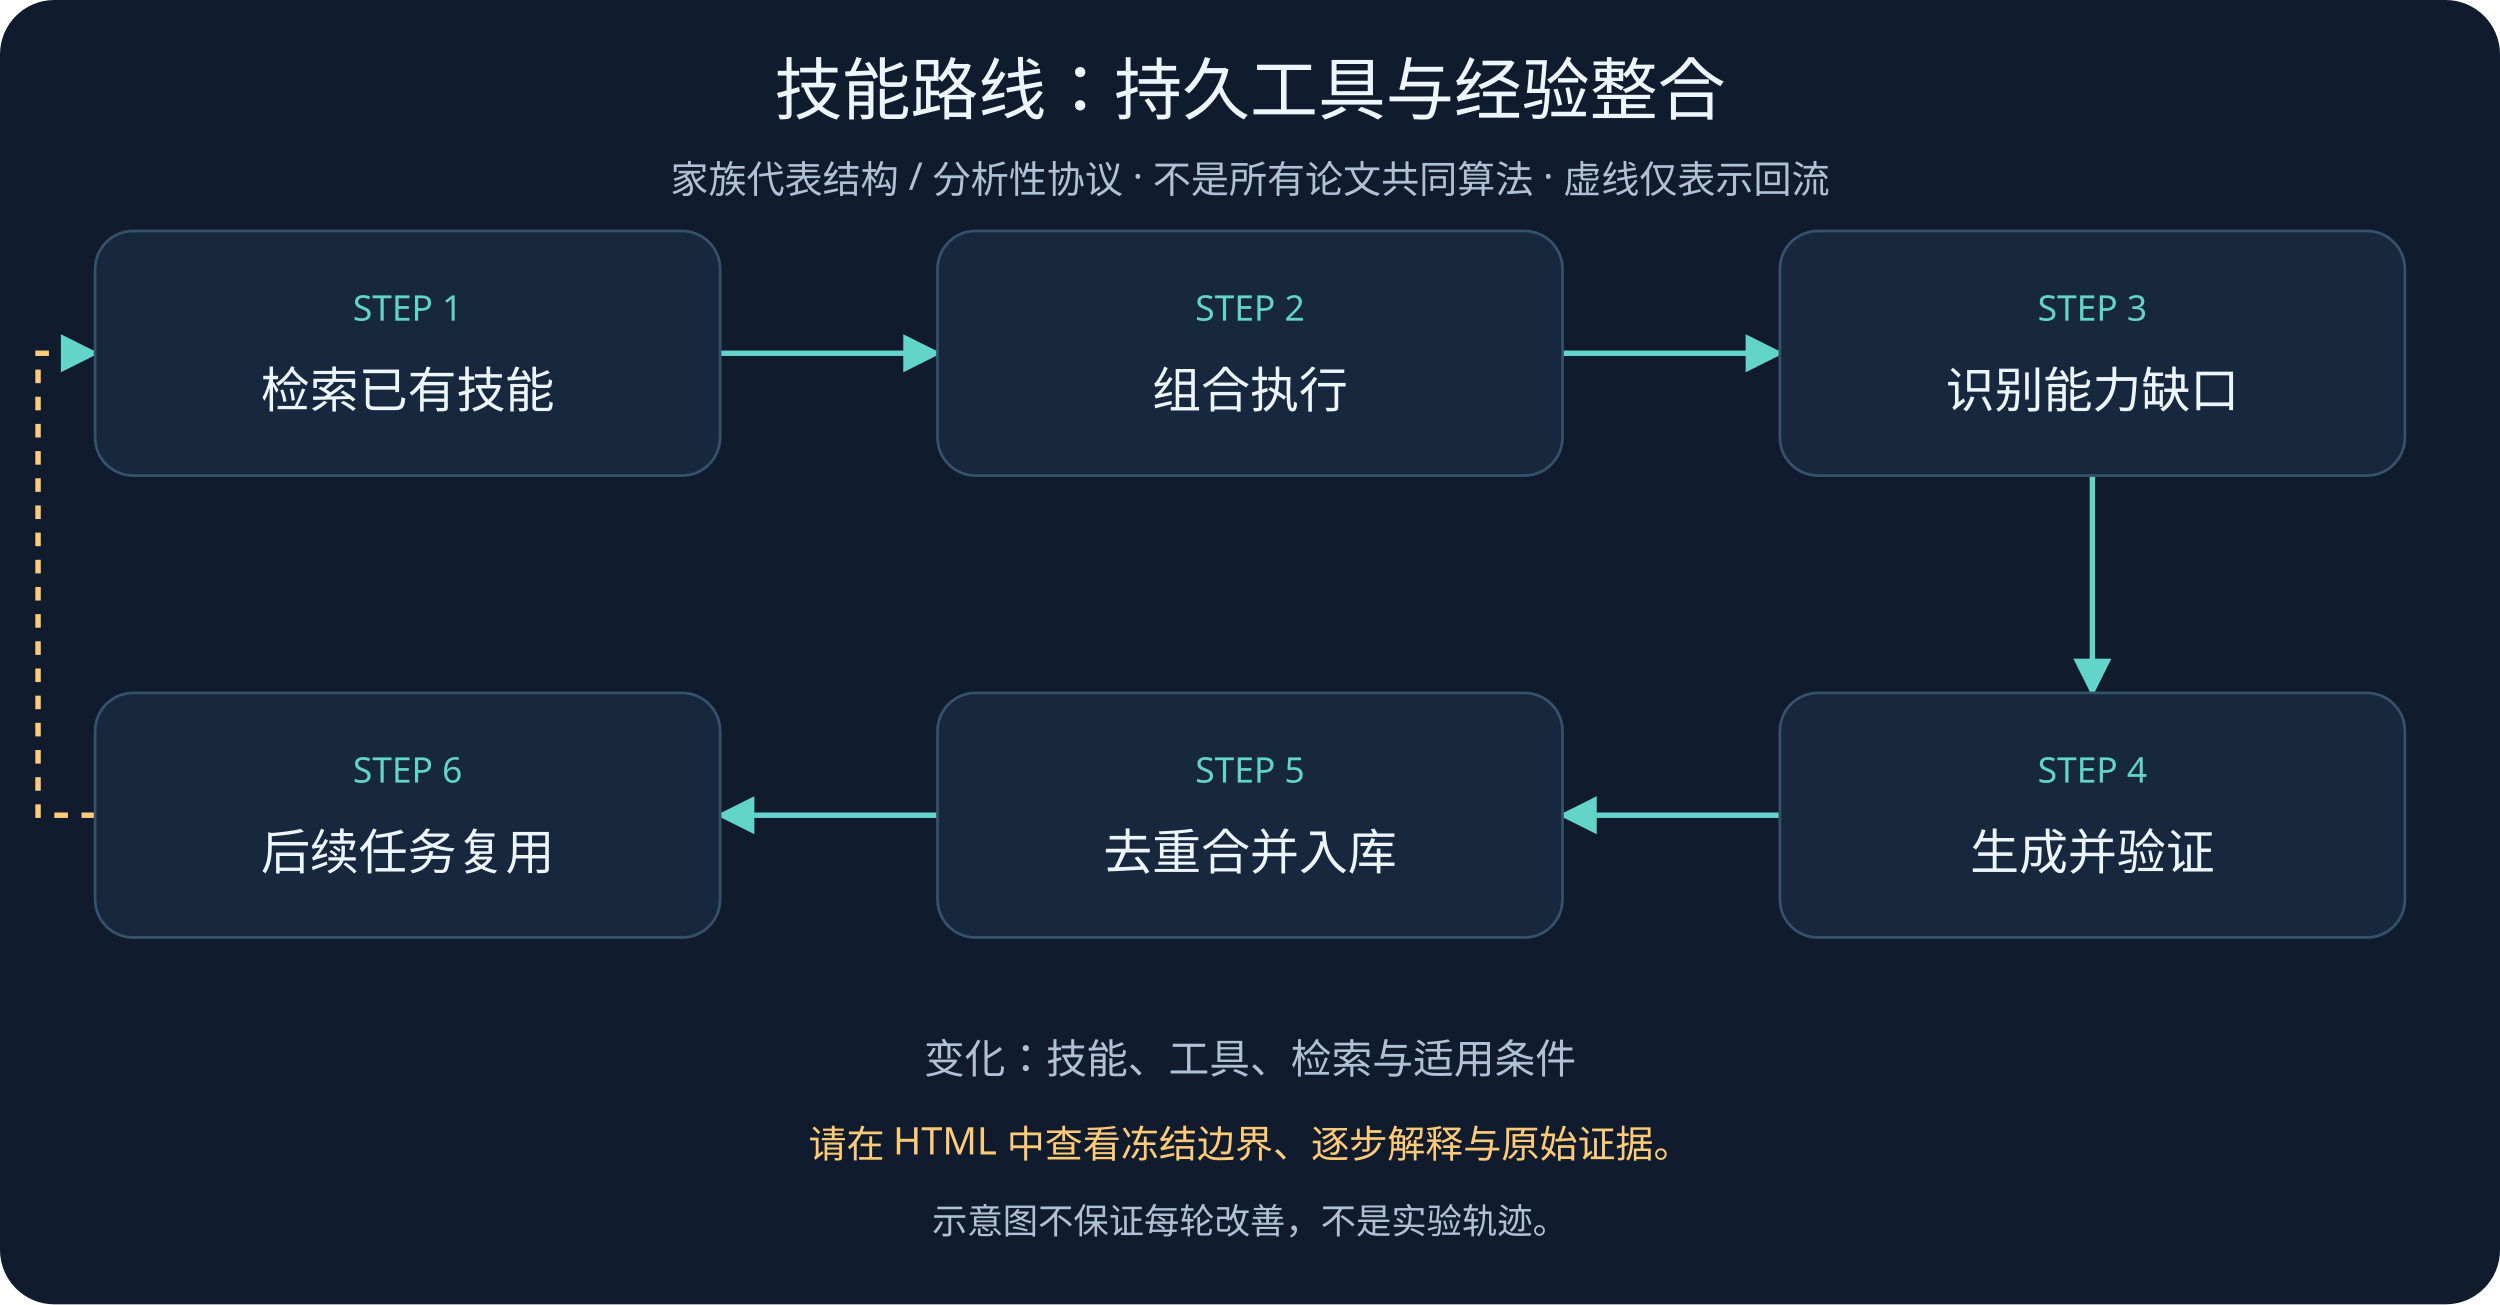
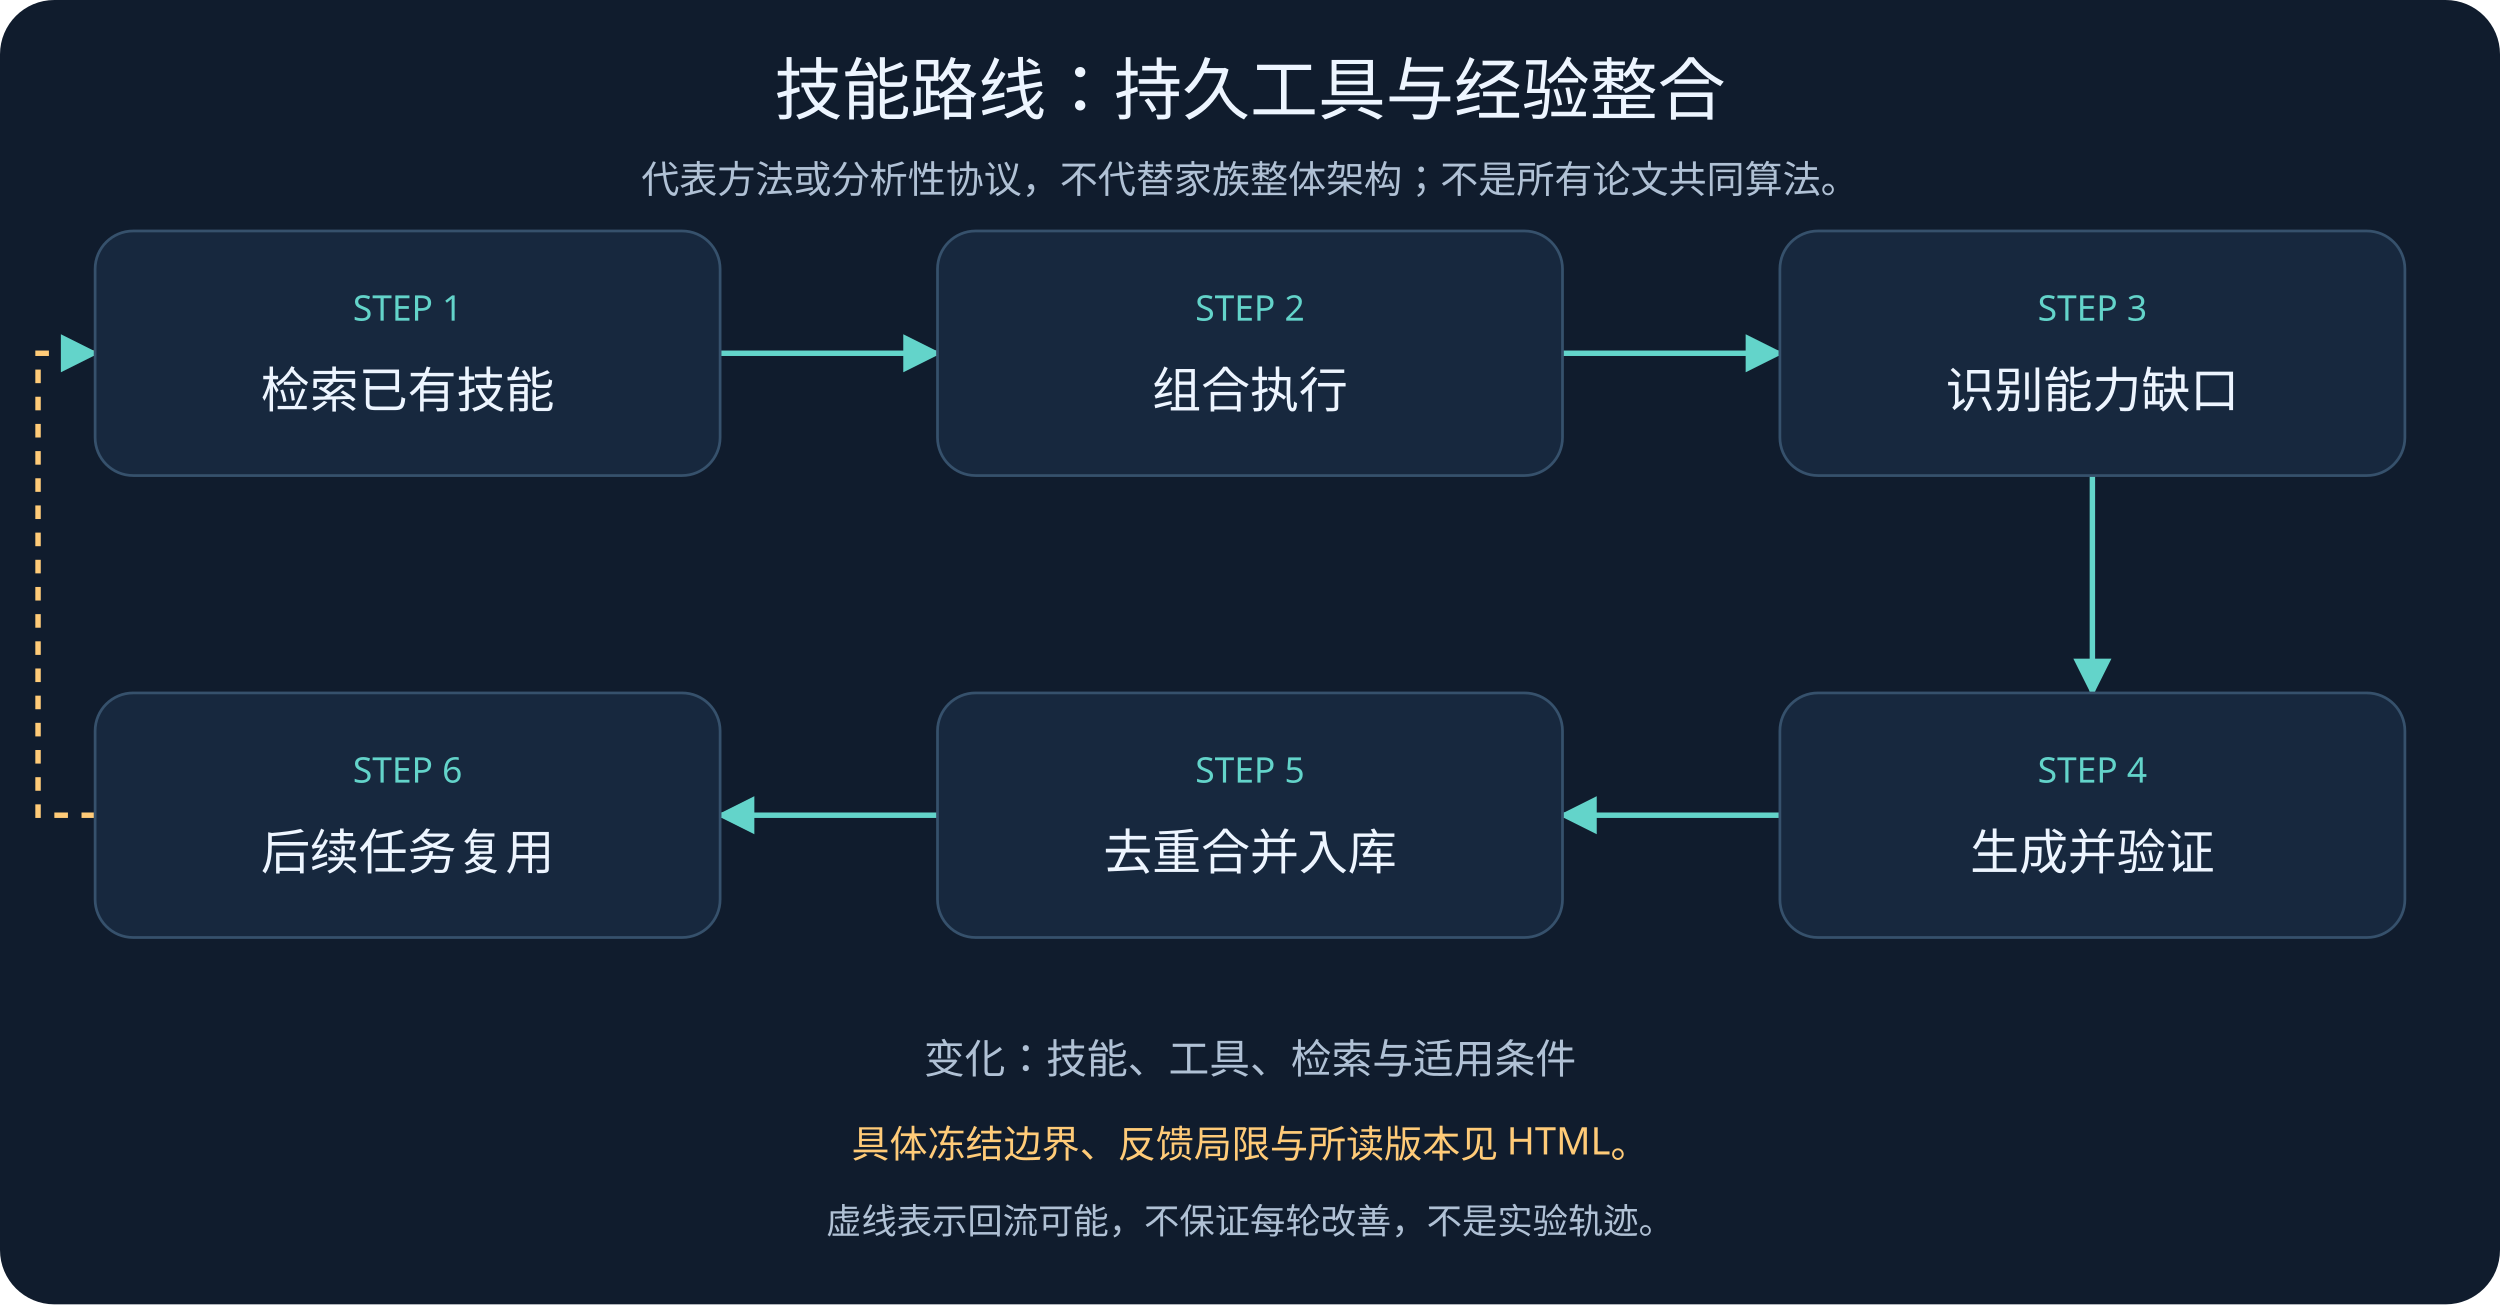
- <svg xmlns="http://www.w3.org/2000/svg" viewBox="0 0 920 480" role="img" aria-labelledby="title desc">
+ <svg xmlns="http://www.w3.org/2000/svg" viewBox="0 0 920 480" role="img" aria-labelledby="flow-title-c">
  <rect width="920" height="480" rx="20" fill="#101c2d" />
  <defs>
-     <marker id="arrow" viewBox="0 0 10 10" refX="9" refY="5" markerWidth="7" markerHeight="7" orient="auto-start-reverse">
-       <path d="M0 0 L10 5 L0 10z" fill="#63d4ca" />
+     <marker id="flow-arrow-c" viewBox="0 0 10 10" refX="9" refY="5" markerWidth="7" markerHeight="7" orient="auto-start-reverse">
+       <path d="M0 0L10 5L0 10z" fill="#63d4ca" />
    </marker>
  </defs>
  <text x="460" y="42" text-anchor="middle" fill="#edf5ff" font-family="system-ui,sans-serif" font-size="25">技能路线：持久工具与经验整合</text>
-   <text x="460" y="71" text-anchor="middle" fill="#b0c1d5" font-family="system-ui,sans-serif" font-size="14">家族代表结构 / 分析性协议 · 不是所有论文共同算法 · 虚线仅表示回流</text>
-   <path d="M265 130 H345" fill="none" stroke="#63d4ca" stroke-width="2" marker-end="url(#arrow)" />
-   <path d="M575 130 H655" fill="none" stroke="#63d4ca" stroke-width="2" marker-end="url(#arrow)" />
-   <path d="M770 175 V255" fill="none" stroke="#63d4ca" stroke-width="2" marker-end="url(#arrow)" />
-   <path d="M655 300 H575" fill="none" stroke="#63d4ca" stroke-width="2" marker-end="url(#arrow)" />
-   <path d="M345 300 H265" fill="none" stroke="#63d4ca" stroke-width="2" marker-end="url(#arrow)" />
-   <path d="M35 300 H14 V130 H35" fill="none" stroke="#ffcb78" stroke-width="2" stroke-dasharray="5 5" marker-end="url(#arrow)" />
-   <rect x="35" y="85" width="230" height="90" rx="14" fill="#17283e" stroke="#36516c" />
-   <text x="150" y="118" text-anchor="middle" fill="#63d4ca" font-family="system-ui,sans-serif" font-size="13">STEP 1</text>
-   <text x="150" y="150" text-anchor="middle" fill="#edf5ff" font-family="system-ui,sans-serif" font-size="18">检索已有技能</text>
-   <rect x="345" y="85" width="230" height="90" rx="14" fill="#17283e" stroke="#36516c" />
-   <text x="460" y="118" text-anchor="middle" fill="#63d4ca" font-family="system-ui,sans-serif" font-size="13">STEP 2</text>
-   <text x="460" y="150" text-anchor="middle" fill="#edf5ff" font-family="system-ui,sans-serif" font-size="18">组合执行</text>
-   <rect x="655" y="85" width="230" height="90" rx="14" fill="#17283e" stroke="#36516c" />
-   <text x="770" y="118" text-anchor="middle" fill="#63d4ca" font-family="system-ui,sans-serif" font-size="13">STEP 3</text>
-   <text x="770" y="150" text-anchor="middle" fill="#edf5ff" font-family="system-ui,sans-serif" font-size="18">识别能力缺口</text>
-   <rect x="655" y="255" width="230" height="90" rx="14" fill="#17283e" stroke="#36516c" />
-   <text x="770" y="288" text-anchor="middle" fill="#63d4ca" font-family="system-ui,sans-serif" font-size="13">STEP 4</text>
-   <text x="770" y="320" text-anchor="middle" fill="#edf5ff" font-family="system-ui,sans-serif" font-size="18">生成并验证</text>
-   <rect x="345" y="255" width="230" height="90" rx="14" fill="#17283e" stroke="#36516c" />
-   <text x="460" y="288" text-anchor="middle" fill="#63d4ca" font-family="system-ui,sans-serif" font-size="13">STEP 5</text>
-   <text x="460" y="320" text-anchor="middle" fill="#edf5ff" font-family="system-ui,sans-serif" font-size="18">去重合并入库</text>
-   <rect x="35" y="255" width="230" height="90" rx="14" fill="#17283e" stroke="#36516c" />
-   <text x="150" y="288" text-anchor="middle" fill="#63d4ca" font-family="system-ui,sans-serif" font-size="13">STEP 6</text>
-   <text x="150" y="320" text-anchor="middle" fill="#edf5ff" font-family="system-ui,sans-serif" font-size="18">后续任务复用</text>
+   <text x="460" y="71" text-anchor="middle" fill="#b0c1d5" font-family="system-ui,sans-serif" font-size="14">代表方法或分析性协议，不代替家族整体架构；不是所有论文共同算法。</text>
+   <path d="M265 130H345" fill="none" stroke="#63d4ca" stroke-width="2" marker-end="url(#flow-arrow-c)" />
+   <path d="M575 130H655" fill="none" stroke="#63d4ca" stroke-width="2" marker-end="url(#flow-arrow-c)" />
+   <path d="M770 175V255" fill="none" stroke="#63d4ca" stroke-width="2" marker-end="url(#flow-arrow-c)" />
+   <path d="M655 300H575" fill="none" stroke="#63d4ca" stroke-width="2" marker-end="url(#flow-arrow-c)" />
+   <path d="M345 300H265" fill="none" stroke="#63d4ca" stroke-width="2" marker-end="url(#flow-arrow-c)" />
+   <path d="M35 300H14V130H35" fill="none" stroke="#ffcb78" stroke-width="2" stroke-dasharray="5 5" marker-end="url(#flow-arrow-c)" />
+   <g data-step="0">
+     <rect x="35" y="85" width="230" height="90" rx="14" fill="#17283e" stroke="#36516c" />
+     <text x="150" y="118" text-anchor="middle" fill="#63d4ca" font-family="system-ui,sans-serif" font-size="13">STEP 1</text>
+     <text x="150" y="150" text-anchor="middle" fill="#edf5ff" font-family="system-ui,sans-serif" font-size="18">检索已有技能</text>
+   </g>
+   <g data-step="1">
+     <rect x="345" y="85" width="230" height="90" rx="14" fill="#17283e" stroke="#36516c" />
+     <text x="460" y="118" text-anchor="middle" fill="#63d4ca" font-family="system-ui,sans-serif" font-size="13">STEP 2</text>
+     <text x="460" y="150" text-anchor="middle" fill="#edf5ff" font-family="system-ui,sans-serif" font-size="18">组合执行</text>
+   </g>
+   <g data-step="2">
+     <rect x="655" y="85" width="230" height="90" rx="14" fill="#17283e" stroke="#36516c" />
+     <text x="770" y="118" text-anchor="middle" fill="#63d4ca" font-family="system-ui,sans-serif" font-size="13">STEP 3</text>
+     <text x="770" y="150" text-anchor="middle" fill="#edf5ff" font-family="system-ui,sans-serif" font-size="18">识别能力缺口</text>
+   </g>
+   <g data-step="3">
+     <rect x="655" y="255" width="230" height="90" rx="14" fill="#17283e" stroke="#36516c" />
+     <text x="770" y="288" text-anchor="middle" fill="#63d4ca" font-family="system-ui,sans-serif" font-size="13">STEP 4</text>
+     <text x="770" y="320" text-anchor="middle" fill="#edf5ff" font-family="system-ui,sans-serif" font-size="18">生成并验证</text>
+   </g>
+   <g data-step="4">
+     <rect x="345" y="255" width="230" height="90" rx="14" fill="#17283e" stroke="#36516c" />
+     <text x="460" y="288" text-anchor="middle" fill="#63d4ca" font-family="system-ui,sans-serif" font-size="13">STEP 5</text>
+     <text x="460" y="320" text-anchor="middle" fill="#edf5ff" font-family="system-ui,sans-serif" font-size="18">去重合并入库</text>
+   </g>
+   <g data-step="5">
+     <rect x="35" y="255" width="230" height="90" rx="14" fill="#17283e" stroke="#36516c" />
+     <text x="150" y="288" text-anchor="middle" fill="#63d4ca" font-family="system-ui,sans-serif" font-size="13">STEP 6</text>
+     <text x="150" y="320" text-anchor="middle" fill="#edf5ff" font-family="system-ui,sans-serif" font-size="18">后续任务复用</text>
+   </g>
  <text x="460" y="395" text-anchor="middle" fill="#b0c1d5" font-family="system-ui,sans-serif" font-size="15">变化：技能、工具、检索与适用条件</text>
-   <text x="460" y="426" text-anchor="middle" fill="#ffcb78" font-family="system-ui,sans-serif" font-size="14">请在 HTML 中查看冻结边界、逐步解释与原始证据。</text>
-   <text x="460" y="454" text-anchor="middle" fill="#b0c1d5" font-family="system-ui,sans-serif" font-size="13">示意图不保证每轮改善，不是实验轨迹。</text>
+   <text x="460" y="426" text-anchor="middle" fill="#ffcb78" font-family="system-ui,sans-serif" font-size="14">具体冻结边界、反馈局限与所读版本见 HTML。</text>
+   <text x="460" y="454" text-anchor="middle" fill="#b0c1d5" font-family="system-ui,sans-serif" font-size="13">虚线表示回流可能，不保证每轮改善，不是实验轨迹。</text>
</svg>
